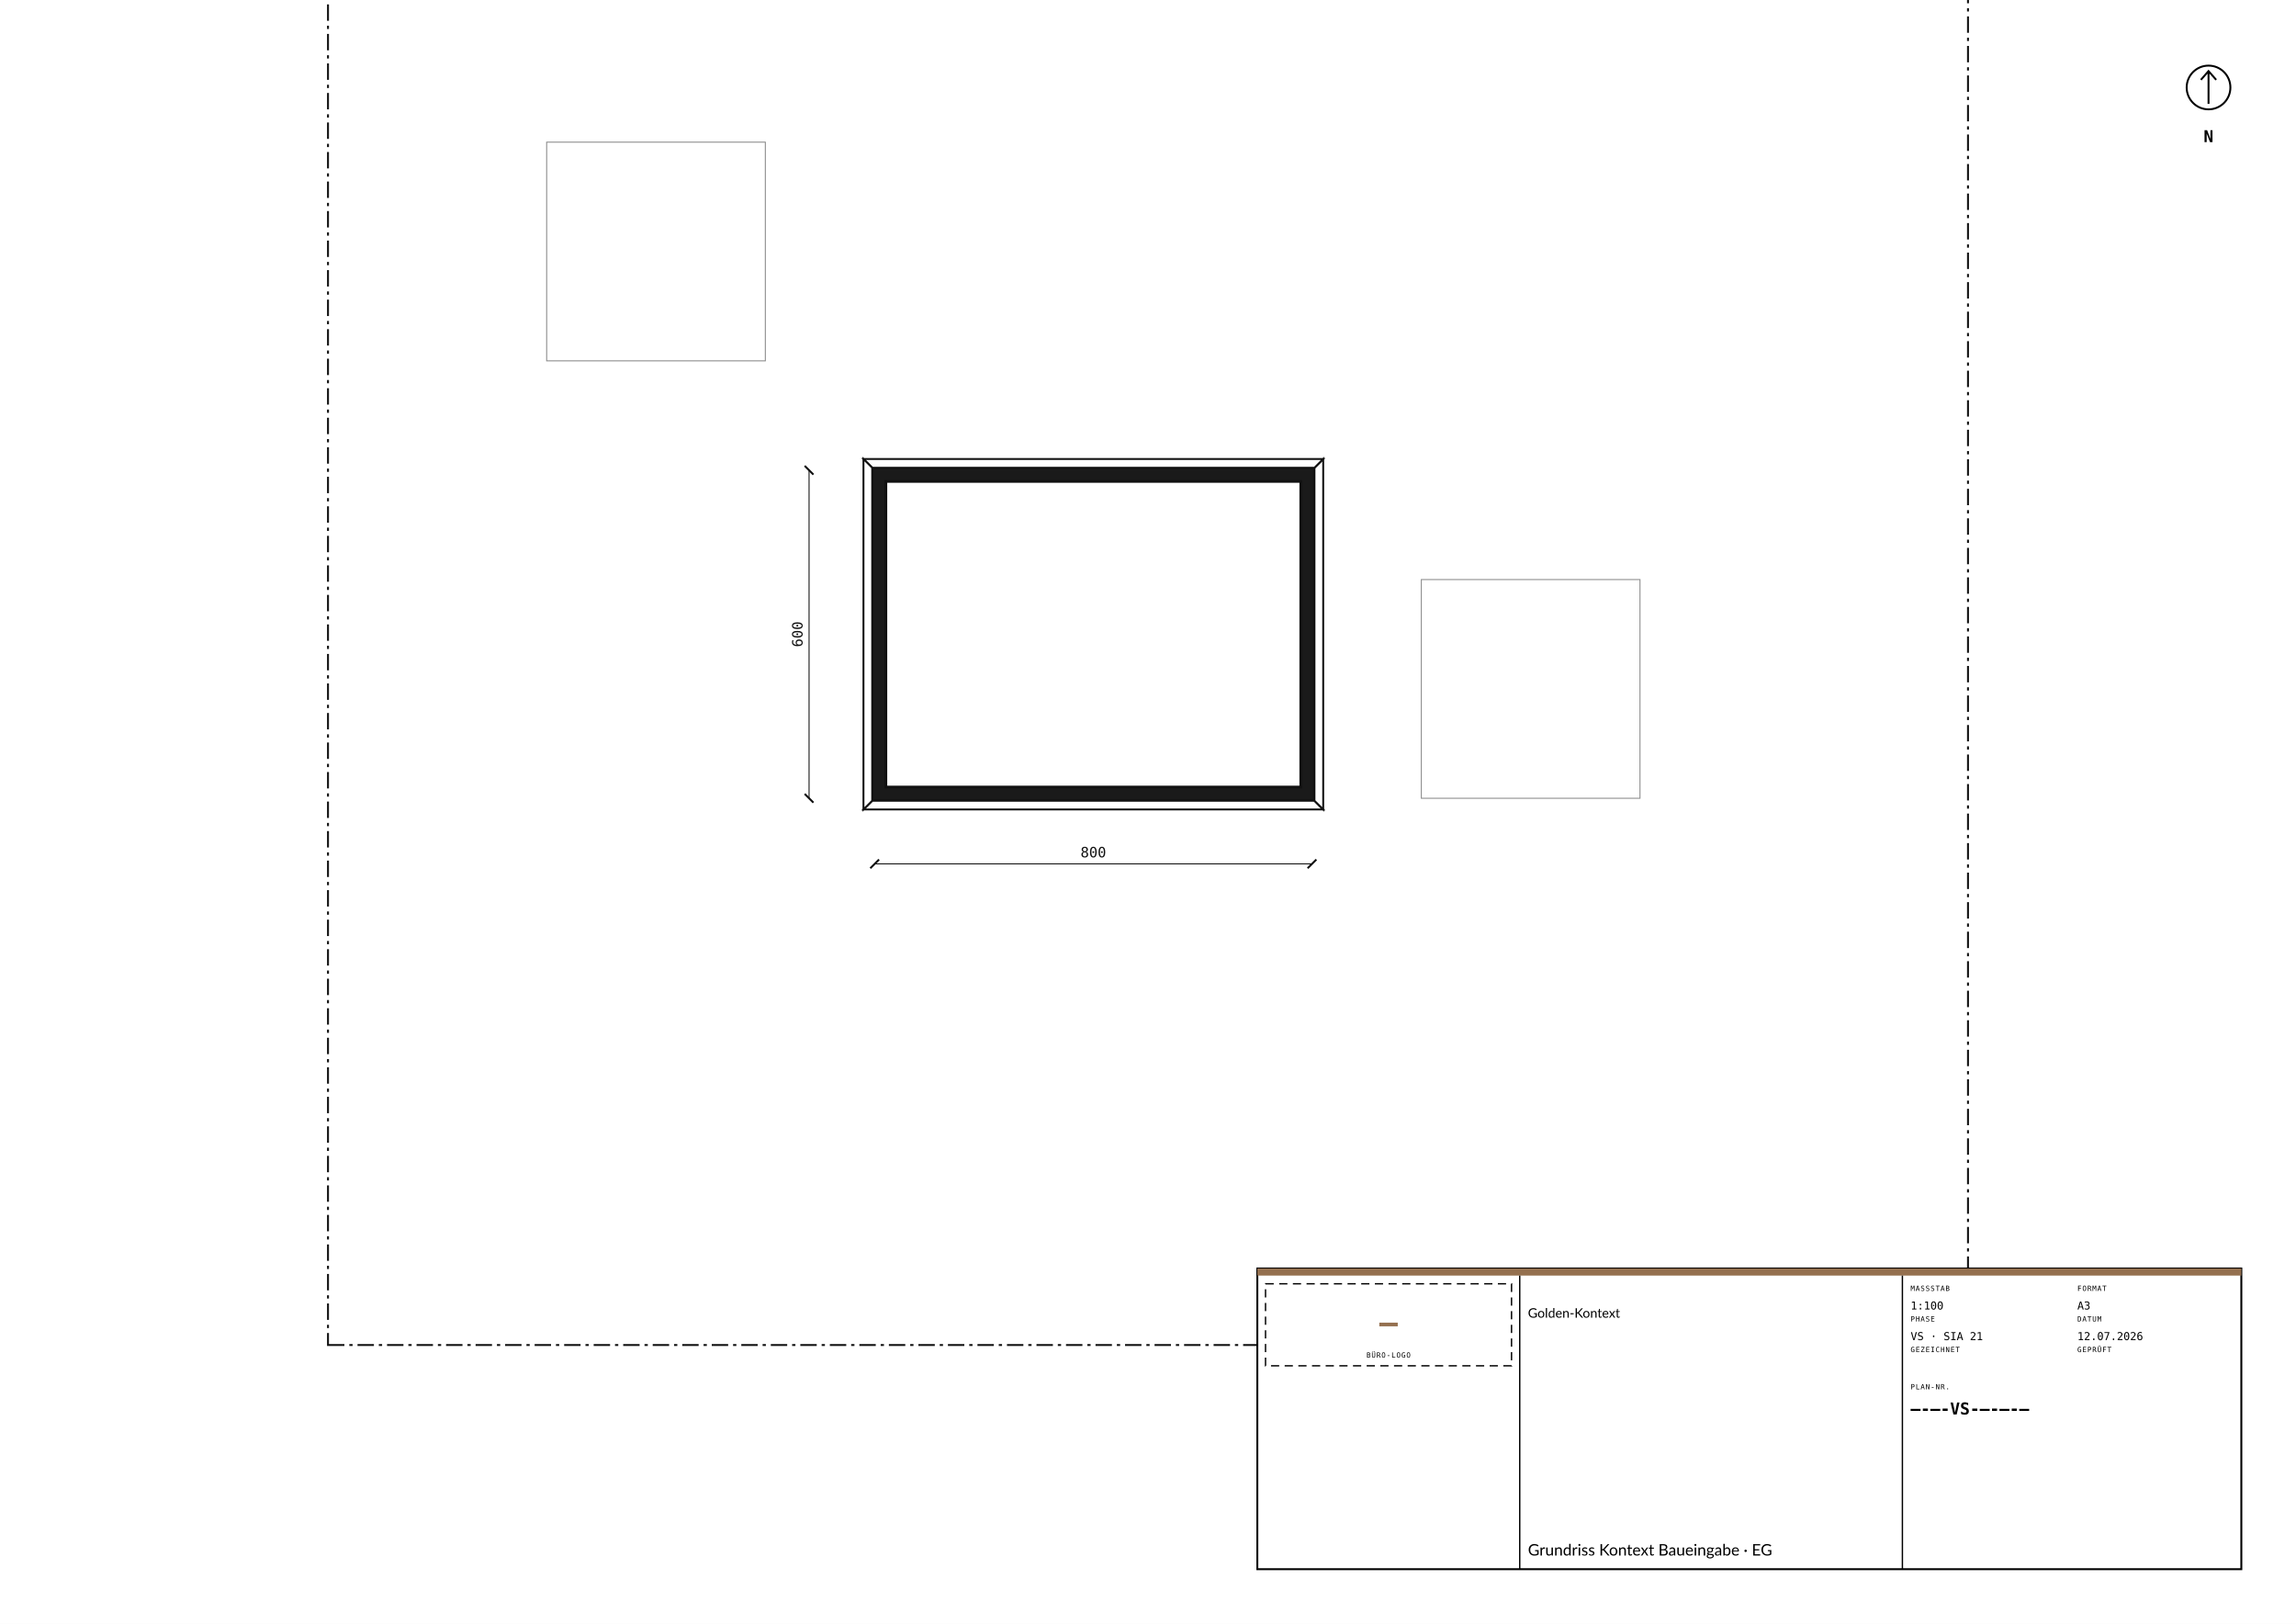
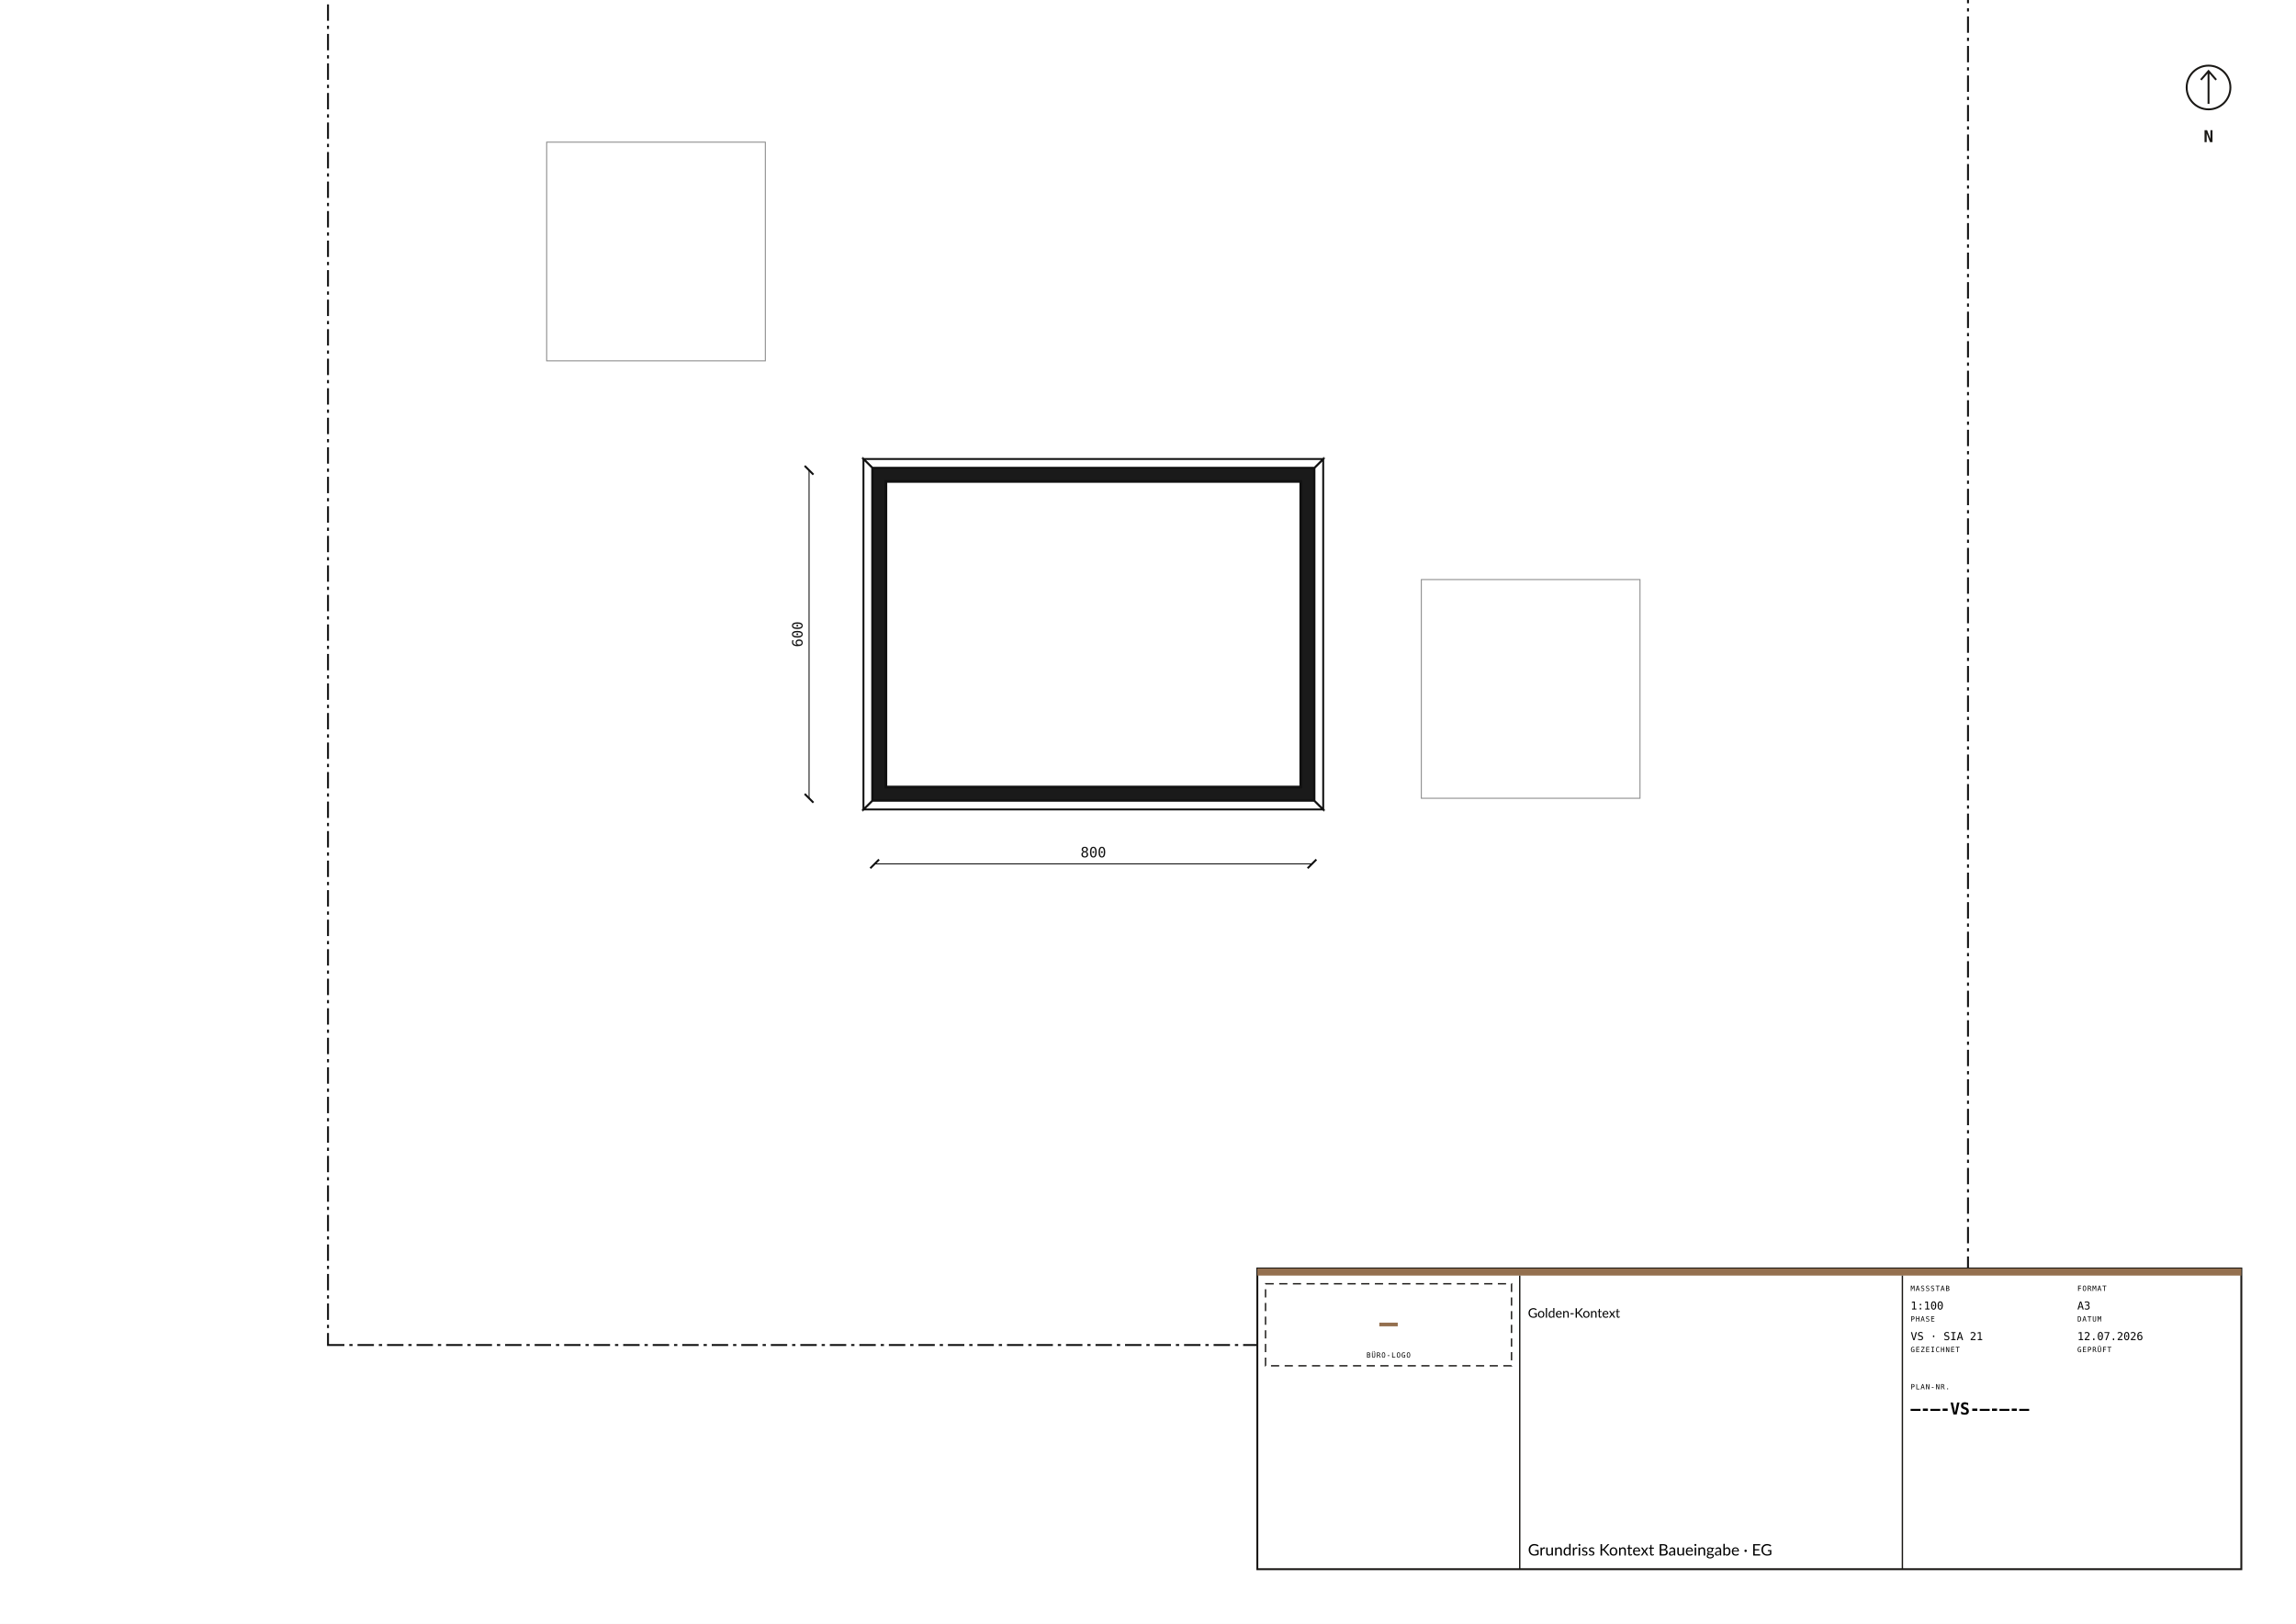
<svg xmlns="http://www.w3.org/2000/svg" width="420mm" height="297mm" viewBox="0 0 420 297" font-family="Helvetica, Arial, sans-serif">
  <rect width="420" height="297" fill="white" />
  <g transform="translate(160.00, 146.00) scale(0.01)">
    <path d="M 8045 45 L 8045 -6045 L -45 -6045 L -45 45 Z M 205 -5795 L 7795 -5795 L 7795 -205 L 205 -205 Z" fill-rule="evenodd" fill="#1a1a1a" stroke="#111" stroke-width="50" />
    <path d="M -45 45 L 8045 45 L 8205 205 L -205 205 Z" fill-rule="evenodd" fill="#ffffff" stroke="#111" stroke-width="35" />
    <path d="M 8045 45 L 8045 -6045 L 8205 -6205 L 8205 205 Z" fill-rule="evenodd" fill="#ffffff" stroke="#111" stroke-width="35" />
    <path d="M 8045 -6045 L -45 -6045 L -205 -6205 L 8205 -6205 Z" fill-rule="evenodd" fill="#ffffff" stroke="#111" stroke-width="35" />
    <path d="M -45 -6045 L -45 45 L -205 205 L -205 -6205 Z" fill-rule="evenodd" fill="#ffffff" stroke="#111" stroke-width="35" />
    <path d="M -10000 10000 L 20000 10000 L 20000 -16000 L -10000 -16000 Z" fill-rule="evenodd" fill="none" stroke="#111" stroke-width="35" stroke-dasharray="300 90 60 90" />
    <path d="M 10000 0 L 14000 0 L 14000 -4000 L 10000 -4000 Z" fill-rule="evenodd" fill="none" stroke="#8a8a8a" stroke-width="18" />
    <path d="M -6000 -8000 L -2000 -8000 L -2000 -12000 L -6000 -12000 Z" fill-rule="evenodd" fill="none" stroke="#8a8a8a" stroke-width="18" />
    <g stroke="#111" fill="#111">
      <line x1="0" y1="1200" x2="8000" y2="1200" stroke-width="18" />
      <line x1="-80" y1="1280" x2="80" y2="1120" stroke-width="36" />
      <line x1="7920" y1="1280" x2="8080" y2="1120" stroke-width="36" />
      <text x="4000" y="1080" text-anchor="middle" font-size="260" font-family="'IBM Plex Mono', ui-monospace, monospace" stroke="none">800</text>
    </g>
    <g stroke="#111" fill="#111">
      <line x1="-1200" y1="0" x2="-1200" y2="-6000" stroke-width="18" />
      <line x1="-1280" y1="-80" x2="-1120" y2="80" stroke-width="36" />
      <line x1="-1280" y1="-6080" x2="-1120" y2="-5920" stroke-width="36" />
      <text x="-1320" y="-3000" text-anchor="middle" font-size="260" font-family="'IBM Plex Mono', ui-monospace, monospace" stroke="none" transform="rotate(-90 -1320 -3000)">600</text>
    </g>
  </g>
-   <g data-teil="nordpfeil" stroke="black" fill="none" stroke-width="0.35">
+   <g data-teil="nordpfeil" stroke="#1A1815" fill="none" stroke-width="0.35">
    <circle cx="404.00" cy="16.00" r="4" />
    <path d="M 404.00 19.00 L 404.00 13.00 M 402.60 14.60 L 404.00 13.00 L 405.40 14.60" />
-     <text x="404.00" y="26.00" text-anchor="middle" font-family="'IBM Plex Mono', ui-monospace, monospace" font-size="3" font-feature-settings="'tnum'" font-weight="bold" stroke="none" fill="black">N</text>
+     <text x="404.00" y="26.00" text-anchor="middle" font-family="'IBM Plex Mono', ui-monospace, monospace" font-size="3" font-feature-settings="'tnum'" font-weight="bold" stroke="none" fill="#1A1815">N</text>
  </g>
  <g data-teil="plankopf">
-     <rect x="230" y="232" width="180" height="55" fill="white" stroke="black" stroke-width="0.35" />
+     <rect x="230" y="232" width="180" height="55" fill="white" stroke="#1A1815" stroke-width="0.35" />
    <rect x="230" y="232" width="180" height="1.3" fill="#94704F" />
-     <line x1="278" y1="233.3" x2="278" y2="287" stroke="black" stroke-width="0.25" />
-     <line x1="348" y1="233.3" x2="348" y2="287" stroke="black" stroke-width="0.25" />
-     <rect x="231.5" y="234.8" width="45" height="15" fill="none" stroke="black" stroke-width="0.25" stroke-dasharray="1.5 1" />
+     <line x1="278" y1="233.3" x2="278" y2="287" stroke="#1A1815" stroke-width="0.25" />
+     <line x1="348" y1="233.3" x2="348" y2="287" stroke="#1A1815" stroke-width="0.25" />
+     <rect x="231.5" y="234.8" width="45" height="15" fill="none" stroke="#1A1815" stroke-width="0.25" stroke-dasharray="1.5 1" />
    <text x="254.00" y="243.80" text-anchor="middle" font-family="'IBM Plex Mono', ui-monospace, monospace" font-size="5.6" font-feature-settings="'tnum'" font-weight="bold" fill="#94704F">—</text>
    <text x="254.00" y="248.30" text-anchor="middle" font-family="'IBM Plex Mono', ui-monospace, monospace" font-size="1.3" font-feature-settings="'tnum'" letter-spacing="0.1em">BÜRO-LOGO</text>
    <text x="279.50" y="241.00" text-anchor="start" font-family="'Lato', Helvetica, Arial, sans-serif" font-size="2.4">Golden-Kontext</text>
    <text x="279.50" y="284.50" text-anchor="start" font-family="'Lato', Helvetica, Arial, sans-serif" font-size="2.9">Grundriss Kontext Baueingabe · EG</text>
    <text x="349.50" y="236.10" text-anchor="start" font-family="'IBM Plex Mono', ui-monospace, monospace" font-size="1.3" font-feature-settings="'tnum'" letter-spacing="0.1em">MASSSTAB</text>
    <text x="349.50" y="239.50" text-anchor="start" font-family="'IBM Plex Mono', ui-monospace, monospace" font-size="2" font-feature-settings="'tnum'">1:100</text>
    <text x="380.00" y="236.10" text-anchor="start" font-family="'IBM Plex Mono', ui-monospace, monospace" font-size="1.3" font-feature-settings="'tnum'" letter-spacing="0.1em">FORMAT</text>
    <text x="380.00" y="239.50" text-anchor="start" font-family="'IBM Plex Mono', ui-monospace, monospace" font-size="2" font-feature-settings="'tnum'">A3</text>
    <text x="349.50" y="241.70" text-anchor="start" font-family="'IBM Plex Mono', ui-monospace, monospace" font-size="1.3" font-feature-settings="'tnum'" letter-spacing="0.1em">PHASE</text>
    <text x="349.50" y="245.10" text-anchor="start" font-family="'IBM Plex Mono', ui-monospace, monospace" font-size="2" font-feature-settings="'tnum'">VS · SIA 21</text>
    <text x="380.00" y="241.70" text-anchor="start" font-family="'IBM Plex Mono', ui-monospace, monospace" font-size="1.3" font-feature-settings="'tnum'" letter-spacing="0.1em">DATUM</text>
    <text x="380.00" y="245.10" text-anchor="start" font-family="'IBM Plex Mono', ui-monospace, monospace" font-size="2" font-feature-settings="'tnum'">12.07.2026</text>
    <text x="349.50" y="247.30" text-anchor="start" font-family="'IBM Plex Mono', ui-monospace, monospace" font-size="1.3" font-feature-settings="'tnum'" letter-spacing="0.1em">GEZEICHNET</text>
    <text x="380.00" y="247.30" text-anchor="start" font-family="'IBM Plex Mono', ui-monospace, monospace" font-size="1.3" font-feature-settings="'tnum'" letter-spacing="0.1em">GEPRÜFT</text>
    <text x="349.50" y="254.10" text-anchor="start" font-family="'IBM Plex Mono', ui-monospace, monospace" font-size="1.3" font-feature-settings="'tnum'" letter-spacing="0.1em">PLAN-NR.</text>
    <text x="349.50" y="258.70" text-anchor="start" font-family="'IBM Plex Mono', ui-monospace, monospace" font-size="3" font-feature-settings="'tnum'" font-weight="bold">—-—-VS-—-—-—</text>
  </g>
</svg>
